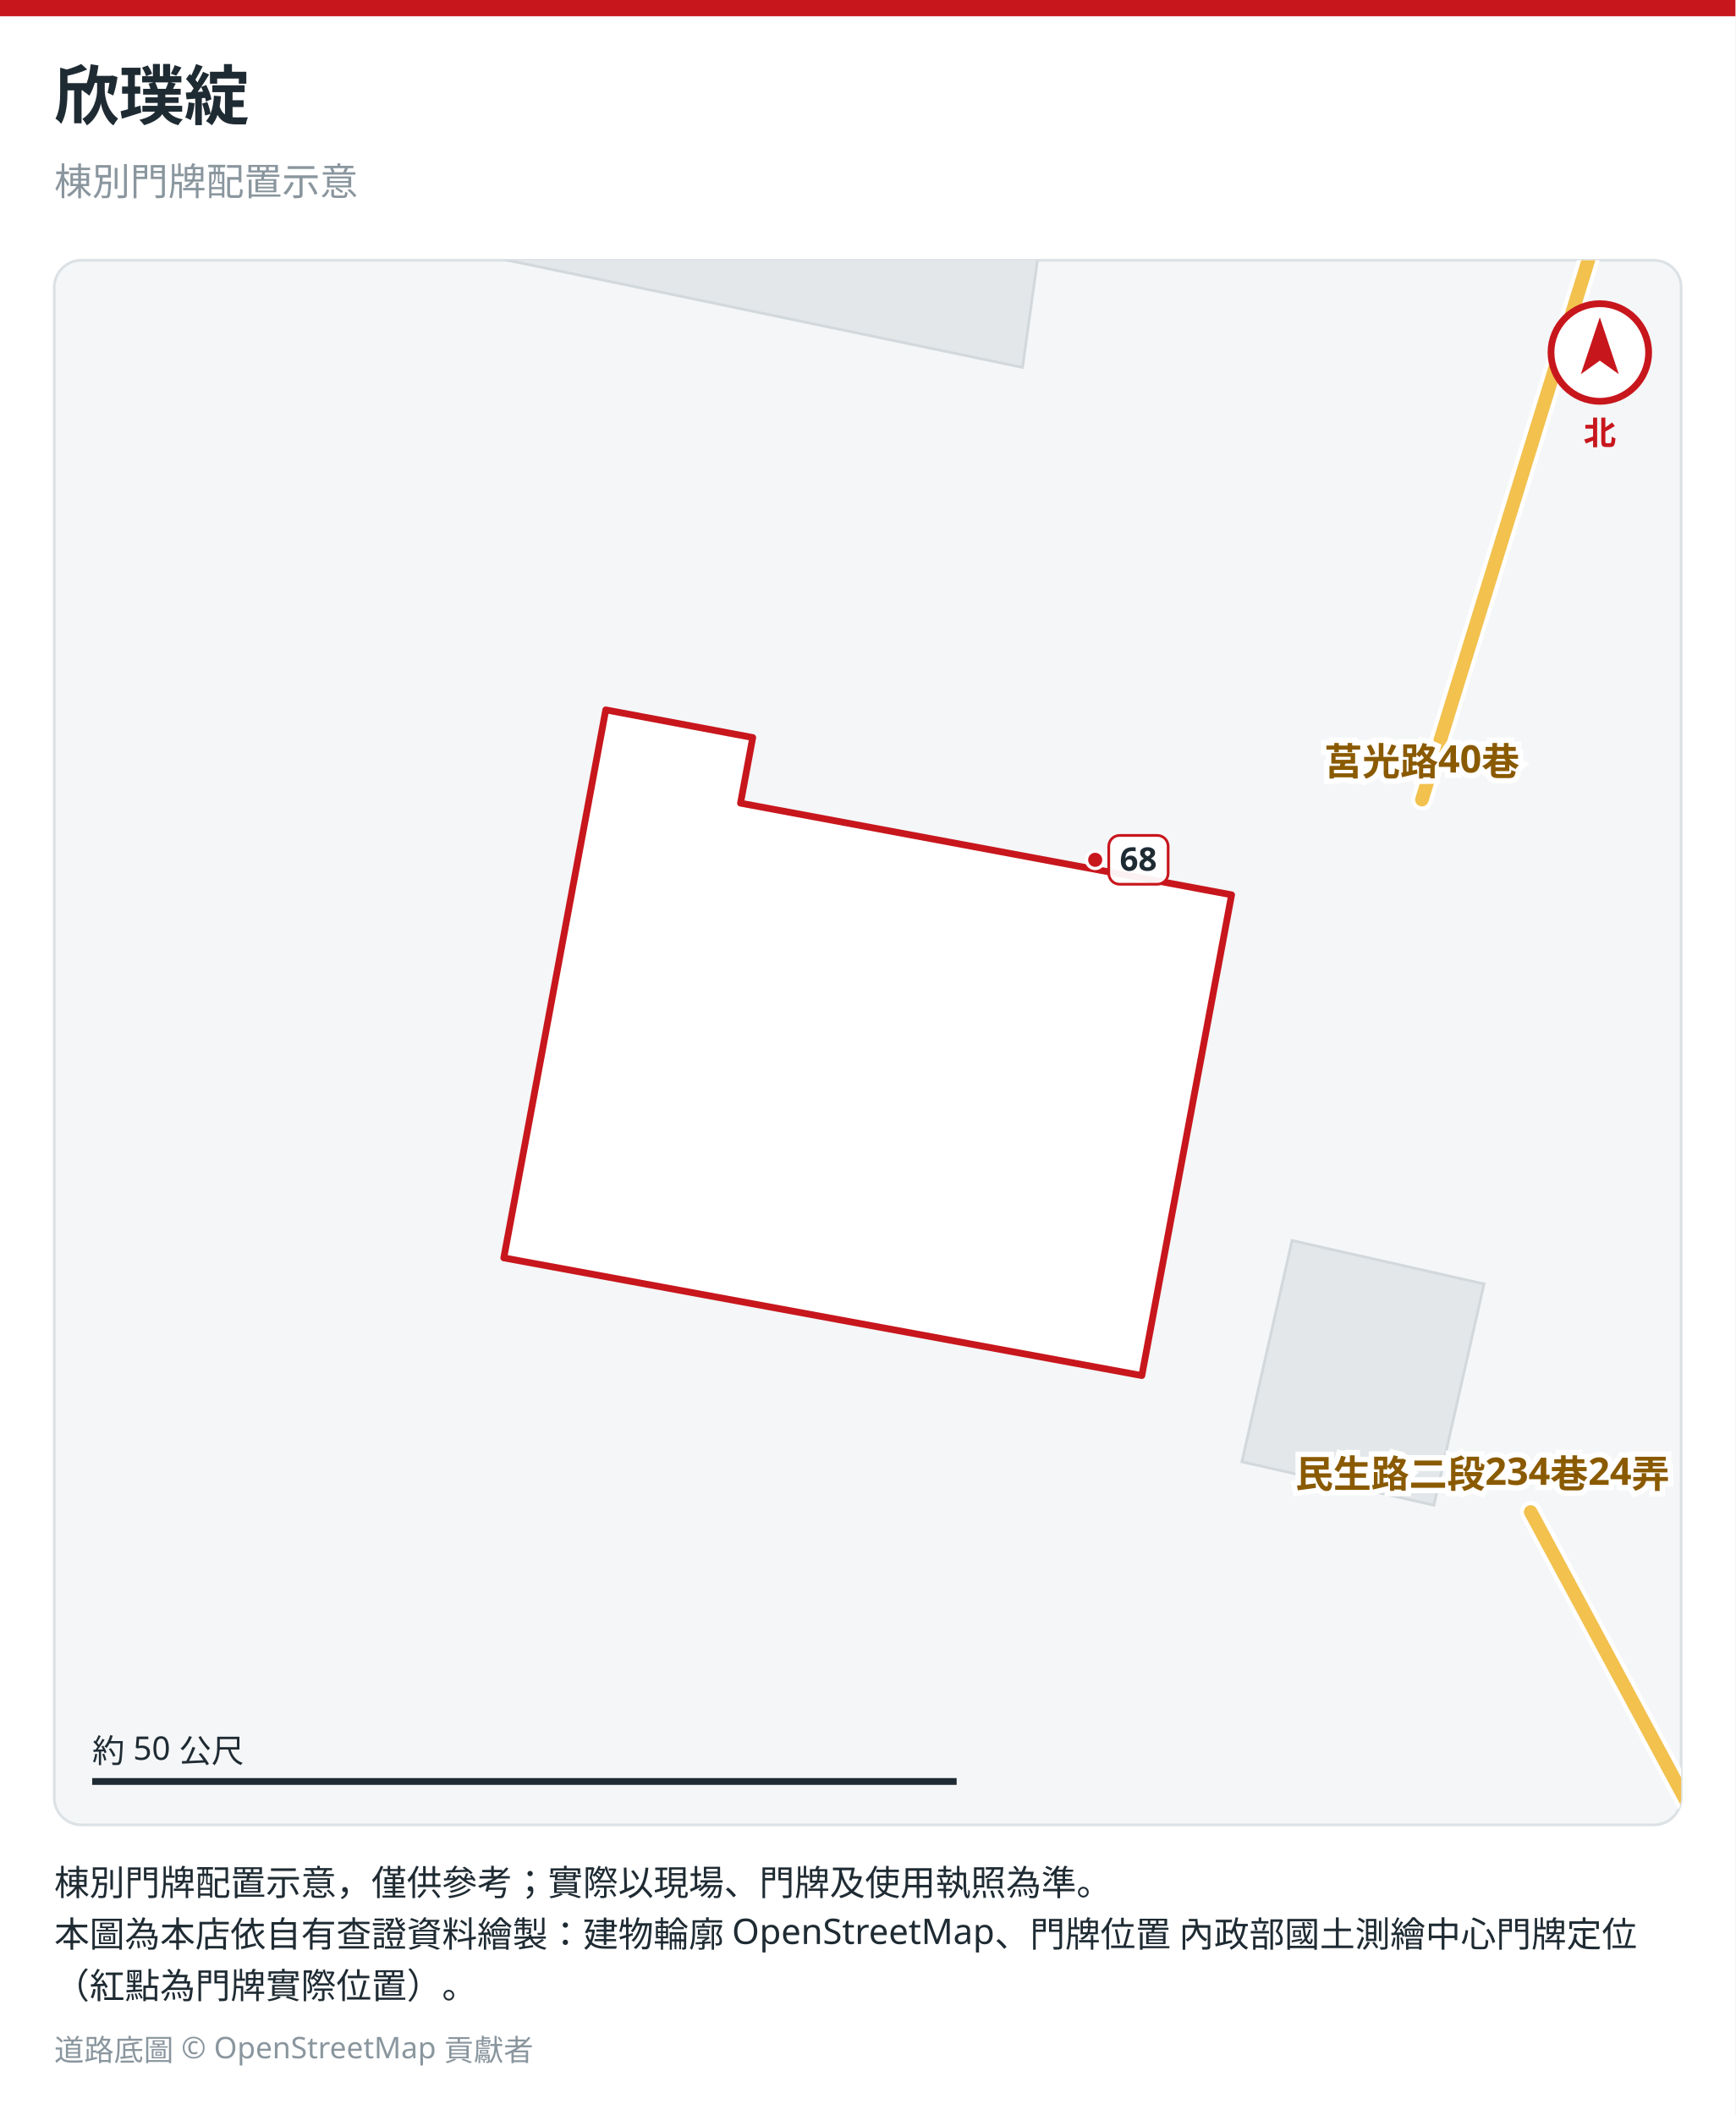
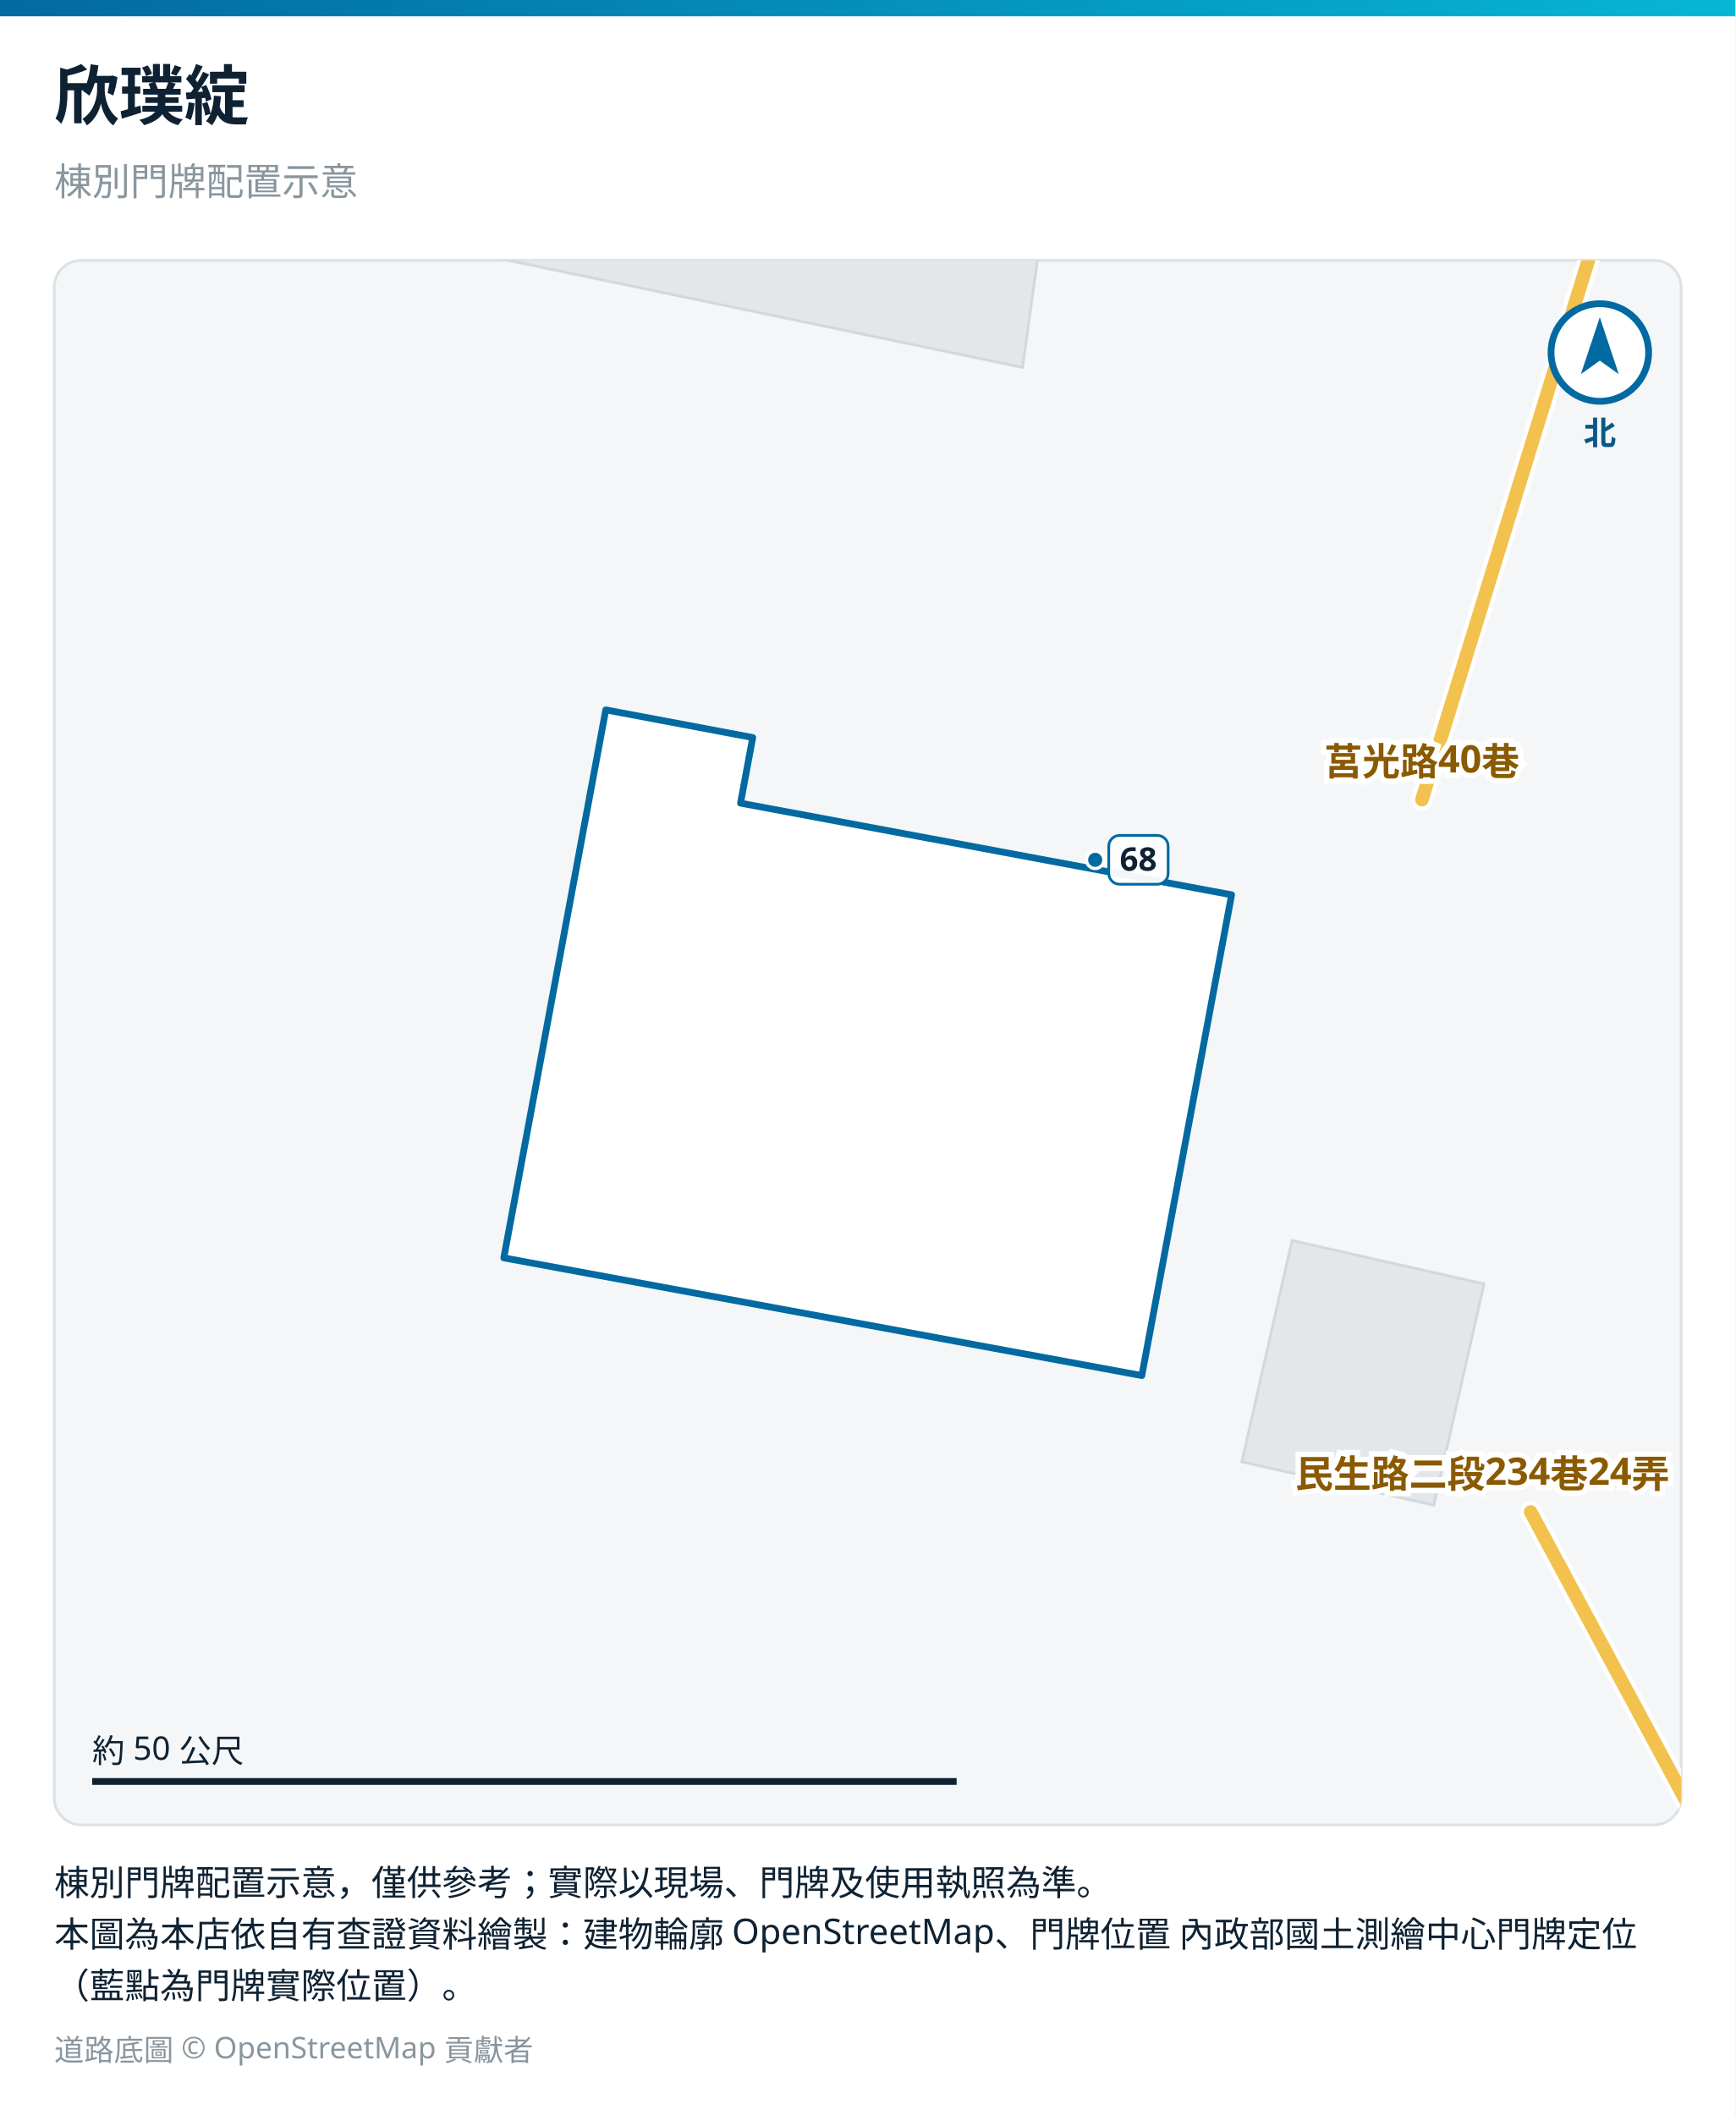
<svg xmlns="http://www.w3.org/2000/svg" viewBox="0 0 640 780" preserveAspectRatio="xMidYMin meet" style="width:100%;height:auto;max-width:1280px" font-family="Noto Sans TC, Microsoft JhengHei, PingFang TC, sans-serif">
+   <defs>
+     <linearGradient id="band" x1="0" x2="1" y1="0" y2="0">
+       <stop offset="0" stop-color="#0369A1" />
+       <stop offset="1" stop-color="#06B6D4" />
+     </linearGradient>
+   </defs>
  <rect width="100%" height="100%" fill="#FFFFFF" />
-   <rect width="100%" height="6" fill="#C8161D" />
-   <text x="20" y="44" font-size="24" font-weight="700" fill="#1F2B33">欣璞綻</text>
+   <rect width="100%" height="6" fill="url(#band)" />
+   <text x="20" y="44" font-size="24" font-weight="700" fill="#0F2233">欣璞綻</text>
  <text x="20" y="72" font-size="14" fill="#8A969E">棟別門牌配置示意</text>
  <defs>
    <clipPath id="c">
      <rect x="20.0" y="96.0" width="600.0" height="577.0" rx="10" />
    </clipPath>
  </defs>
  <rect x="20.0" y="96.0" width="600.0" height="577.0" rx="10" fill="#F4F6F7" stroke="#DCE1E5" />
  <g clip-path="url(#c)">
    <path d="M-374.7,-260.4 L-229.3,-243.9 L-231.9,-224.1 L-235.0,-201.1 L-177.0,-189.0 L-193.6,-134.8 L-199.3,-79.3 L-206.4,-9.8 L-229.3,9.3 L-263.1,2.3 L-267.6,34.8 L-269.5,48.8 L-423.8,22.7 L-390.0,-172.4 L-378.5,-239.4 Z" fill="#E3E7EA" stroke="#D2D8DC" stroke-width="1" />
    <path d="M-177.0,-189.0 L-193.6,-134.8 L-199.3,-79.3 L-206.4,-9.8 L-229.3,9.3 L-75.0,33.5 L-33.6,-152.7 Z" fill="#E3E7EA" stroke="#D2D8DC" stroke-width="1" />
    <path d="M4.1,-148.2 L-36.7,46.9 L144.3,83.9 L185.1,-111.2 Z" fill="#E3E7EA" stroke="#D2D8DC" stroke-width="1" />
    <path d="M224.0,-101.7 L189.6,94.1 L371.3,125.3 L405.8,-70.4 Z" fill="#E3E7EA" stroke="#D2D8DC" stroke-width="1" />
    <path d="M377.1,135.5 L-229.3,9.3 L-263.1,2.3 L-267.6,34.8 L-269.5,48.8 L-423.8,22.7 L-390.0,-172.4 L-378.5,-239.4 L-374.7,-260.4 L-229.3,-243.9 L-231.9,-224.1 L-235.0,-201.1 L-177.0,-189.0 L405.8,-70.4 Z" fill="#E3E7EA" stroke="#D2D8DC" stroke-width="1" />
    <path d="M458.0,539.1 L476.5,457.5 L547.3,473.5 L528.8,555.1 Z" fill="#E3E7EA" stroke="#D2D8DC" stroke-width="1" />
    <path d="M758.4,616.9 L741.1,568.5 L753.9,564.0 L745.0,538.5 L731.6,543.0 L716.3,502.2 L833.0,460.1 L848.3,502.8 L836.2,506.6 L845.1,530.2 L857.2,525.8 L875.0,574.9 Z" fill="#E3E7EA" stroke="#D2D8DC" stroke-width="1" />
    <path d="M-481.2,-349.1 L1.5,-289.1 L588.8,-254.1" fill="none" stroke="#FFFFFF" stroke-width="8" stroke-linecap="round" stroke-linejoin="round" />
    <path d="M-481.2,-349.1 L1.5,-289.1 L588.8,-254.1" fill="none" stroke="#F2C14E" stroke-width="5" stroke-linecap="round" stroke-linejoin="round" />
    <path d="M588.8,-254.1 L607.2,26.5 L524.4,294.9" fill="none" stroke="#FFFFFF" stroke-width="8" stroke-linecap="round" stroke-linejoin="round" />
    <path d="M588.8,-254.1 L607.2,26.5 L524.4,294.9" fill="none" stroke="#F2C14E" stroke-width="5" stroke-linecap="round" stroke-linejoin="round" />
    <path d="M564.5,557.6 L782.0,961.9" fill="none" stroke="#FFFFFF" stroke-width="8" stroke-linecap="round" stroke-linejoin="round" />
    <path d="M564.5,557.6 L782.0,961.9" fill="none" stroke="#F2C14E" stroke-width="5" stroke-linecap="round" stroke-linejoin="round" />
    <path d="M1480.1,668.6 L928.0,1009.1 L782.0,961.9" fill="none" stroke="#FFFFFF" stroke-width="8" stroke-linecap="round" stroke-linejoin="round" />
    <path d="M1480.1,668.6 L928.0,1009.1 L782.0,961.9" fill="none" stroke="#F2C14E" stroke-width="5" stroke-linecap="round" stroke-linejoin="round" />
-     <path d="M185.8,463.9 L223.4,261.8 L277.6,272.0 L273.1,296.2 L454.2,330.0 L421.1,507.3 Z" fill="#FFFFFF" stroke="#C8161D" stroke-width="2.5" stroke-linejoin="round" />
+     <path d="M185.8,463.9 L223.4,261.8 L277.6,272.0 L273.1,296.2 L454.2,330.0 L421.1,507.3 Z" fill="#FFFFFF" stroke="#0369A1" stroke-width="2.5" stroke-linejoin="round" />
  </g>
  <text x="524.4" y="285.9" font-size="14" font-weight="700" fill="#8A5A00" text-anchor="middle" stroke="#FFFFFF" stroke-width="4" paint-order="stroke">莒光路40巷</text>
  <text x="546.7" y="548.6" font-size="14" font-weight="700" fill="#8A5A00" text-anchor="middle" stroke="#FFFFFF" stroke-width="4" paint-order="stroke">民生路二段234巷24弄</text>
-   <circle cx="403.9" cy="317.1" r="3.2" fill="#C8161D" stroke="#FFFFFF" stroke-width="1.2" />
-   <rect x="408.9" y="308.1" width="21.9" height="18.0" rx="4" fill="#FFFFFF" fill-opacity="0.94" stroke="#C8161D" stroke-width="1" />
-   <text x="419.8" y="321.1" font-size="12" font-weight="700" fill="#1F2B33" text-anchor="middle">68</text>
-   <circle cx="590.0" cy="130.0" r="18" fill="#FFFFFF" stroke="#C8161D" stroke-width="2.5" />
-   <path d="M590.0,117.0 L597.0,138.0 L590.0,133.0 L583.0,138.0 Z" fill="#C8161D" />
-   <text x="590.0" y="164.0" font-size="12" font-weight="700" fill="#C8161D" text-anchor="middle">北</text>
-   <line x1="34.0" y1="657.0" x2="352.8" y2="657.0" stroke="#1F2B33" stroke-width="2.5" />
-   <text x="34.0" y="650.0" font-size="12" fill="#1F2B33">約 50 公尺</text>
-   <text x="20" y="699.0" font-size="13" fill="#1F2B33">棟別門牌配置示意，僅供參考；實際以現場、門牌及使用執照為準。</text>
-   <text x="20" y="718.0" font-size="13" fill="#1F2B33">本圖為本店依自有查證資料繪製：建物輪廓 OpenStreetMap、門牌位置 內政部國土測繪中心門牌定位</text>
-   <text x="20" y="737.0" font-size="13" fill="#1F2B33">（紅點為門牌實際位置）。</text>
+   <circle cx="403.9" cy="317.1" r="3.2" fill="#0369A1" stroke="#FFFFFF" stroke-width="1.2" />
+   <rect x="408.9" y="308.1" width="21.9" height="18.0" rx="4" fill="#FFFFFF" fill-opacity="0.94" stroke="#0369A1" stroke-width="1" />
+   <text x="419.8" y="321.1" font-size="12" font-weight="700" fill="#0F2233" text-anchor="middle">68</text>
+   <circle cx="590.0" cy="130.0" r="18" fill="#FFFFFF" stroke="#0369A1" stroke-width="2.5" />
+   <path d="M590.0,117.0 L597.0,138.0 L590.0,133.0 L583.0,138.0 Z" fill="#0369A1" />
+   <text x="590.0" y="164.0" font-size="12" font-weight="700" fill="#075985" text-anchor="middle">北</text>
+   <line x1="34.0" y1="657.0" x2="352.8" y2="657.0" stroke="#0F2233" stroke-width="2.5" />
+   <text x="34.0" y="650.0" font-size="12" fill="#0F2233">約 50 公尺</text>
+   <text x="20" y="699.0" font-size="13" fill="#0F2233">棟別門牌配置示意，僅供參考；實際以現場、門牌及使用執照為準。</text>
+   <text x="20" y="718.0" font-size="13" fill="#0F2233">本圖為本店依自有查證資料繪製：建物輪廓 OpenStreetMap、門牌位置 內政部國土測繪中心門牌定位</text>
+   <text x="20" y="737.0" font-size="13" fill="#0F2233">（藍點為門牌實際位置）。</text>
  <text x="20" y="760.0" font-size="11" fill="#8A969E">道路底圖 © OpenStreetMap 貢獻者</text>
</svg>
